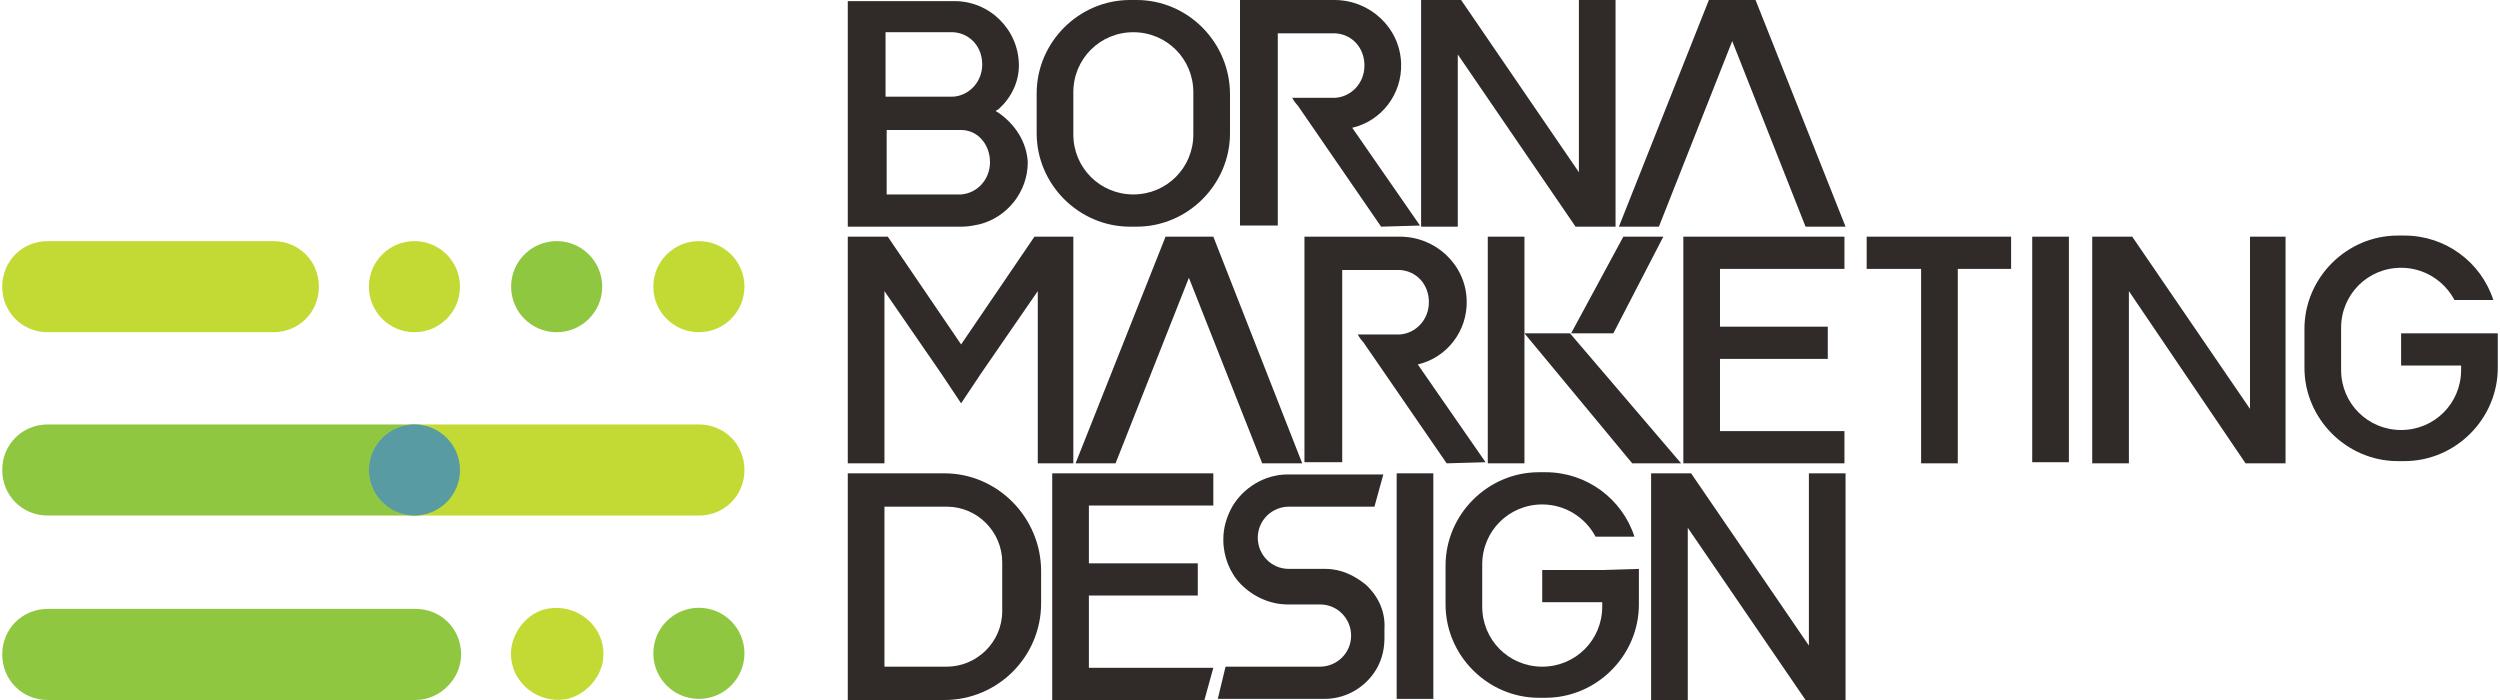
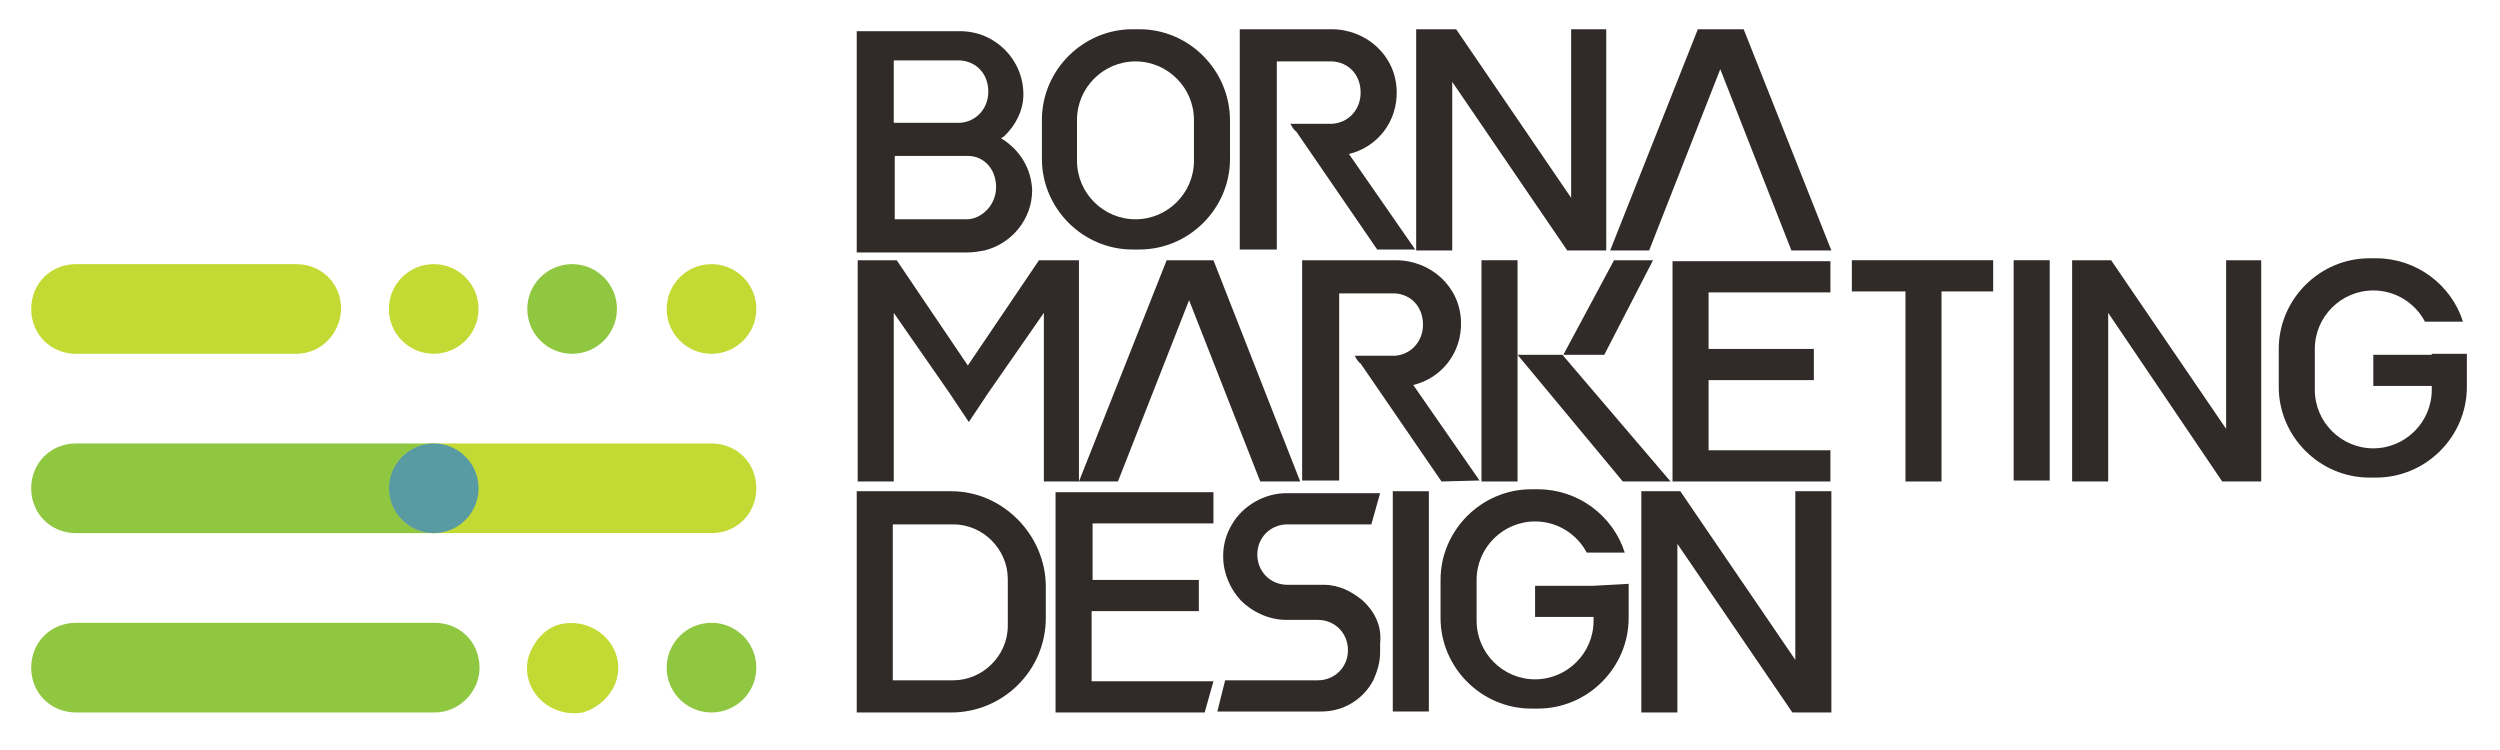
- <svg xmlns="http://www.w3.org/2000/svg" enable-background="new 56 25.4 225 63" viewBox="56 25.4 225 63">
-   <circle cx="106.1" cy="51.2" fill="#90c741" r="4.1" />
-   <path d="m93.4 88.4h-33.1c-2.3 0-4.1-1.8-4.1-4.1s1.8-4.1 4.1-4.1h33.1c2.3 0 4.1 1.8 4.1 4.1 0 2.2-1.9 4.1-4.1 4.1z" fill="#90c741" />
-   <circle cx="118.9" cy="84.2" fill="#90c741" r="4.1" />
-   <path d="m93.4 71.8h-33.1c-2.3 0-4.1-1.8-4.1-4.1s1.8-4.1 4.1-4.1h33.1c2.3 0 4.1 1.8 4.1 4.1s-1.9 4.1-4.1 4.1z" fill="#90c741" />
-   <g fill="#c4da34">
-     <path d="m80.6 55.3h-20.3c-2.3 0-4.1-1.8-4.1-4.1s1.8-4.1 4.1-4.1h20.3c2.3 0 4.1 1.8 4.1 4.1s-1.8 4.1-4.1 4.1z" />
-     <circle cx="93.3" cy="51.2" r="4.1" />
-     <circle cx="118.9" cy="51.2" r="4.1" />
-     <path d="m110.2 85.2c.7-3-2-5.6-5-5-1.5.3-2.7 1.6-3.1 3.1-.7 3 2 5.6 5 5 1.5-.4 2.7-1.6 3.1-3.1z" />
-     <path d="m118.9 71.8h-25.6c-2.3 0-4.1-1.8-4.1-4.1s1.8-4.1 4.1-4.1h25.6c2.3 0 4.1 1.8 4.1 4.1s-1.8 4.1-4.1 4.1z" />
-   </g>
-   <circle cx="93.3" cy="67.7" fill="#589ba2" r="4.1" />
-   <g fill="#302a29">
-     <path d="m238.9 46.7h3.3v20.3h-3.3z" />
-     <path d="m181.7 68h3.3v20.3h-3.3z" />
-     <path d="m189.7 67-6.1-8.8c2.6-.6 4.5-3 4.4-5.8-.1-3.2-2.8-5.7-6-5.7h-5.2-2.6-.8v20.3h3.4v-8.6-3-.5-4.7-.5h.3 4.8.1c1.5.1 2.6 1.3 2.6 2.9s-1.2 2.8-2.6 2.9h-.1-3.7c.1.2.3.5.5.7l7.5 10.9 3.5-.1c0 .1 0 .1 0 0z" />
-     <path d="m258.5 46.7v15.5l-10.6-15.5h-.3-3.3v20.4h3.3v-15.5l10.5 15.5h.4 3.2v-20.4z" />
-     <path d="m218.8 68v15.5l-10.6-15.5h-.3-3.3v20.4h3.3v-15.5l10.6 15.5h.3 3.3v-20.4z" />
-     <path d="m173.2 67.1-8-20.4h-.7-2.9-.7l-8.1 20.4h3.6l6.6-16.7 6.6 16.7z" />
-     <path d="m152.6 46.7h-3.2-.3l-6.6 9.7-6.6-9.7h-.3-3.3v20.4h3.3v-.6-14.9l5.1 7.4 1.8 2.7 1.8-2.7 5.1-7.4v14.9l.3.6-.3-.6v.6h3.2z" />
-     <path d="m189.9 46.7v20.4h3.3v-11.7-8.7z" />
-     <path d="m197.3 55.4h-4.1l9.7 11.7h4.4z" />
-     <path d="m205.7 46.7h-3.6l-4.7 8.7h3.8z" />
-     <path d="m237 46.7h-4.8-3.3-4.9v2.9h4.9v17.5h3.3v-17.5h4.8z" />
-     <path d="m222 49.6v-2.9h-11.2-3.3v2.9 5.2 2.9 6.5 2.9h3.3 11.2v-2.9h-11.2v-6.5h9.7v-2.9h-9.7v-5.2z" />
-     <path d="m165.2 70.9v-2.9h-11.2-3.3v2.9 5.2 2.9 6.5 2.9h3.3 10.4l.8-2.9h-11.2v-6.5h9.8v-2.9h-9.8v-5.2z" />
-     <path d="m141 68h-5.4-2.8-.5v7.9.8 2.9.8 8h.5 2.8 5.4c4.8 0 8.7-3.9 8.7-8.7v-2.9c0-4.8-3.9-8.8-8.7-8.8zm5.2 12.4c0 2.8-2.3 5-5 5h-.2-3.7-1.7v-.3-13.8-.3h1.7 3.7.2c2.8 0 5 2.3 5 5z" />
-     <path d="m277.5 55.4h-5.4v2.9h5.4v.4c0 3-2.4 5.4-5.4 5.4s-5.4-2.4-5.4-5.4v-3.8c0-3 2.4-5.4 5.4-5.4 2.1 0 3.9 1.2 4.8 2.9h3.5c-1.1-3.4-4.3-5.8-8-5.8h-.6c-4.6 0-8.4 3.8-8.4 8.4v3.5c0 4.6 3.8 8.4 8.4 8.4h.6c4.6 0 8.4-3.8 8.4-8.4v-.3-2.8z" />
-     <path d="m200.2 76.7h-5.4v2.9h5.4v.4c0 3-2.4 5.4-5.4 5.4s-5.4-2.4-5.4-5.4v-3.8c0-3 2.4-5.4 5.4-5.4 2.1 0 3.9 1.2 4.8 2.9h3.5c-1.1-3.4-4.3-5.8-8-5.8h-.6c-4.6 0-8.4 3.8-8.4 8.4v3.5c0 4.6 3.8 8.4 8.4 8.4h.6c4.6 0 8.4-3.8 8.4-8.4v-.3-2.9z" />
-     <path d="m178.9 78c-1-.8-2.2-1.4-3.6-1.4h-.5-2.8c-1.6 0-2.8-1.3-2.8-2.8 0-1.6 1.3-2.8 2.8-2.8h2.8 4.9l.8-2.9h-5.8-2.8c-2.1 0-4 1.2-5 2.9-.5.9-.8 1.9-.8 2.9v.1c0 1.5.6 3 1.6 4 1.1 1.1 2.6 1.8 4.2 1.8h2.8.1c1.6 0 2.8 1.3 2.8 2.8 0 1.6-1.3 2.8-2.8 2.8h-3.1-5.4l-.7 2.9h5.5 4.1c2.1 0 3.9-1.2 4.8-2.9.4-.8.6-1.6.6-2.6v-.8c.1-1.6-.6-3-1.7-4z" />
-     <path d="m183.8 45.7-6.1-8.8c2.6-.6 4.5-3 4.4-5.8-.1-3.2-2.8-5.7-6-5.7h-5.1-2.6-.8v20.3h3.4v-8.7-2.9-.5-4.7-.5h.3 4.8.1c1.5.1 2.6 1.3 2.6 2.9s-1.2 2.8-2.6 2.9h-.2-3.7c.1.2.3.5.5.7l7.5 10.9 3.5-.1c0 .1 0 .1 0 0z" />
-     <path d="m158.3 25.4h-.6c-4.6 0-8.4 3.8-8.4 8.4v3.6c0 4.6 3.8 8.4 8.4 8.4h.6c4.6 0 8.4-3.8 8.4-8.4v-3.5c0-4.7-3.8-8.5-8.4-8.5zm5.1 12.1c0 3-2.4 5.4-5.4 5.4s-5.4-2.4-5.4-5.4v-3.8c0-3 2.4-5.4 5.4-5.4s5.4 2.4 5.4 5.4z" />
-     <path d="m198.1 25.4v15.5l-10.6-15.5h-.3-3.3v20.4h3.3v-15.5l10.6 15.5h.3 3.3v-20.4z" />
-     <path d="m222.1 45.8-8.1-20.4h-.7-2.9-.6l-8.1 20.4h3.6l6.6-16.7 6.6 16.7z" />
-     <path d="m145.8 35.5c-.1 0-.1-.1-.2-.1.1-.1.2-.1.3-.2 1.1-1 1.8-2.4 1.8-3.9 0-3.2-2.6-5.8-5.8-5.8h-1.1-1.9-3.2-1.2-2.2v5.8 8.7 5.8h2.2 1.2 5.4 1.5c.5 0 1-.1 1.5-.2 2.5-.6 4.4-2.9 4.4-5.6-.1-1.8-1.1-3.4-2.7-4.5zm-10.1-7.2h6 .1c1.5.1 2.6 1.3 2.6 2.9s-1.2 2.8-2.6 2.9h-.1-.6-5.4zm6.8 14.6c-.1 0-.1 0 0 0h-4.9-1.8v-.6-4.7-.5h1.8 3.2 1.1.5.1c1.5 0 2.6 1.3 2.6 2.9s-1.2 2.8-2.6 2.9z" />
+ <svg xmlns="http://www.w3.org/2000/svg" version="1.1" id="圖層_1" x="0px" y="0px" viewBox="-185 389.9 256.5 76.9" style="enable-background:new -185 389.9 256.5 76.9;" xml:space="preserve">
+   <style type="text/css">
+ 	.st0{fill:#90C741;}
+ 	.st1{fill:#C4DA34;}
+ 	.st2{fill:#589BA2;}
+ 	.st3{fill:#302A29;}
+ </style>
+   <g>
+     <circle class="st0" cx="-126.3" cy="421.6" r="4.6" />
+     <path class="st0" d="M-140.4,463h-36.8c-2.6,0-4.6-2-4.6-4.6c0-2.6,2-4.6,4.6-4.6h36.8c2.6,0,4.6,2,4.6,4.6   C-135.8,460.9-137.9,463-140.4,463z" />
+     <circle class="st0" cx="-112" cy="458.4" r="4.6" />
+     <path class="st0" d="M-140.4,444.6h-36.8c-2.6,0-4.6-2-4.6-4.6c0-2.6,2-4.6,4.6-4.6h36.8c2.6,0,4.6,2,4.6,4.6   C-135.8,442.6-137.9,444.6-140.4,444.6z" />
+     <g>
+       <path class="st1" d="M-154.6,426.2h-22.6c-2.6,0-4.6-2-4.6-4.6c0-2.6,2-4.6,4.6-4.6h22.6c2.6,0,4.6,2,4.6,4.6    C-150.1,424.2-152.1,426.2-154.6,426.2z" />
+       <circle class="st1" cx="-140.5" cy="421.6" r="4.6" />
+       <circle class="st1" cx="-112" cy="421.6" r="4.6" />
+       <path class="st1" d="M-121.7,459.5c0.8-3.3-2.2-6.2-5.6-5.6c-1.7,0.3-3,1.8-3.5,3.5c-0.8,3.3,2.2,6.2,5.6,5.6    C-123.5,462.5-122.1,461.1-121.7,459.5z" />
+       <path class="st1" d="M-112,444.6h-28.5c-2.6,0-4.6-2-4.6-4.6c0-2.6,2-4.6,4.6-4.6h28.5c2.6,0,4.6,2,4.6,4.6    C-107.4,442.6-109.4,444.6-112,444.6z" />
+     </g>
+     <circle class="st2" cx="-140.5" cy="440" r="4.6" />
+     <g>
+       <path class="st3" d="M21.6,416.6h3.7v22.6h-3.7V416.6z" />
+       <path class="st3" d="M-42.1,440.3h3.7v22.6h-3.7V440.3z" />
+       <path class="st3" d="M-33.2,439.2l-6.8-9.8c2.9-0.7,5-3.3,4.9-6.5c-0.1-3.6-3.1-6.3-6.7-6.3h-5.8h-2.9h-0.9v22.6h3.8v-9.6v-3.3    v-0.6v-5.2V420h0.3h5.3h0.1c1.7,0.1,2.9,1.4,2.9,3.2s-1.3,3.1-2.9,3.2h-0.1H-46c0.1,0.2,0.3,0.6,0.6,0.8l8.3,12.1L-33.2,439.2    C-33.2,439.3-33.2,439.3-33.2,439.2L-33.2,439.2z" />
+       <path class="st3" d="M43.4,416.6v17.3l-11.8-17.3h-0.3h-3.7v22.7h3.7v-17.3l11.7,17.3h0.4h3.6v-22.7H43.4z" />
+       <path class="st3" d="M-0.8,440.3v17.3l-11.8-17.3h-0.3h-3.7V463h3.7v-17.3L-1.1,463h0.3h3.7v-22.7H-0.8z" />
+       <path class="st3" d="M-51.6,439.3l-8.9-22.7h-0.8h-3.2h-0.8l-9,22.7h4l7.3-18.6l7.3,18.6H-51.6z" />
+       <path class="st3" d="M-74.5,416.6h-3.6h-0.3l-7.3,10.8l-7.3-10.8h-0.3h-3.7v22.7h3.7v-0.7v-16.6l5.7,8.2l2,3l2-3l5.7-8.2v16.6    l0.3,0.7l-0.3-0.7v0.7h3.6V416.6z" />
+       <path class="st3" d="M-33,416.6v22.7h3.7v-13v-9.7H-33z" />
+       <path class="st3" d="M-24.7,426.3h-4.6l10.8,13h4.9L-24.7,426.3z" />
+       <path class="st3" d="M-15.4,416.6h-4l-5.2,9.7h4.2L-15.4,416.6z" />
+       <path class="st3" d="M19.5,416.6h-5.3h-3.7H5v3.2h5.5v19.5h3.7v-19.5h5.3V416.6z" />
+       <path class="st3" d="M2.8,419.9v-3.2H-9.7h-3.7v3.2v5.8v3.2v7.2v3.2h3.7H2.8v-3.2H-9.7v-7.2H1.1v-3.2H-9.7v-5.8H2.8z" />
+       <path class="st3" d="M-60.5,443.6v-3.2h-12.5h-3.7v3.2v5.8v3.2v7.2v3.2h3.7h11.6l0.9-3.2h-12.5v-7.2H-62v-3.2h-10.9v-5.8H-60.5z" />
+       <path class="st3" d="M-87.4,440.3h-6h-3.1h-0.6v8.8v0.9v3.2v0.9v8.9h0.6h3.1h6c5.3,0,9.7-4.3,9.7-9.7v-3.2    C-77.7,444.8-82.1,440.3-87.4,440.3z M-81.6,454.1c0,3.1-2.6,5.6-5.6,5.6h-0.2h-4.1h-1.9v-0.3V444v-0.3h1.9h4.1h0.2    c3.1,0,5.6,2.6,5.6,5.6V454.1z" />
+       <path class="st3" d="M64.5,426.3h-6v3.2h6v0.4c0,3.3-2.7,6-6,6s-6-2.7-6-6v-4.2c0-3.3,2.7-6,6-6c2.3,0,4.3,1.3,5.3,3.2h3.9    c-1.2-3.8-4.8-6.5-8.9-6.5h-0.7c-5.1,0-9.3,4.2-9.3,9.3v3.9c0,5.1,4.2,9.3,9.3,9.3h0.7c5.1,0,9.3-4.2,9.3-9.3v-0.3v-3.1H64.5z" />
+       <path class="st3" d="M-21.5,450h-6v3.2h6v0.4c0,3.3-2.7,6-6,6s-6-2.7-6-6v-4.2c0-3.3,2.7-6,6-6c2.3,0,4.3,1.3,5.3,3.2h3.9    c-1.2-3.8-4.8-6.5-8.9-6.5h-0.7c-5.1,0-9.3,4.2-9.3,9.3v3.9c0,5.1,4.2,9.3,9.3,9.3h0.7c5.1,0,9.3-4.2,9.3-9.3v-0.3v-3.2L-21.5,450    z" />
+       <path class="st3" d="M-45.2,451.5c-1.1-0.9-2.4-1.6-4-1.6h-0.6h-3.1c-1.8,0-3.1-1.4-3.1-3.1c0-1.8,1.4-3.1,3.1-3.1h3.1h5.5    l0.9-3.2h-6.5H-53c-2.3,0-4.5,1.3-5.6,3.2c-0.6,1-0.9,2.1-0.9,3.2v0.1c0,1.7,0.7,3.3,1.8,4.5c1.2,1.2,2.9,2,4.7,2h3.1h0.1    c1.8,0,3.1,1.4,3.1,3.1c0,1.8-1.4,3.1-3.1,3.1h-3.5h-6l-0.8,3.2h6.1h4.6c2.3,0,4.3-1.3,5.3-3.2c0.4-0.9,0.7-1.8,0.7-2.9v-0.9    C-43.2,454.1-44,452.6-45.2,451.5L-45.2,451.5z" />
+       <path class="st3" d="M-39.8,415.5l-6.8-9.8c2.9-0.7,5-3.3,4.9-6.5c-0.1-3.6-3.1-6.3-6.7-6.3H-54h-2.9h-0.9v22.6h3.8v-9.7v-3.2V402    v-5.2v-0.6h0.3h5.3h0.1c1.7,0.1,2.9,1.4,2.9,3.2s-1.3,3.1-2.9,3.2h-0.2h-4.1c0.1,0.2,0.3,0.6,0.6,0.8l8.3,12.1L-39.8,415.5    C-39.8,415.6-39.8,415.6-39.8,415.5L-39.8,415.5z" />
+       <path class="st3" d="M-68.1,392.9h-0.7c-5.1,0-9.3,4.2-9.3,9.3v4c0,5.1,4.2,9.3,9.3,9.3h0.7c5.1,0,9.3-4.2,9.3-9.3v-3.9    C-58.8,397.1-63,392.9-68.1,392.9z M-62.5,406.4c0,3.3-2.7,6-6,6c-3.3,0-6-2.7-6-6v-4.2c0-3.3,2.7-6,6-6c3.3,0,6,2.7,6,6V406.4z" />
+       <path class="st3" d="M-23.8,392.9v17.3l-11.8-17.3H-36h-3.7v22.7h3.7v-17.3l11.8,17.3h0.3h3.7v-22.7H-23.8z" />
+       <path class="st3" d="M2.9,415.6l-9-22.7h-0.8h-3.2h-0.7l-9,22.7h4l7.3-18.6l7.3,18.6H2.9z" />
+       <path class="st3" d="M-82.1,404.2c-0.1,0-0.1-0.1-0.2-0.1c0.1-0.1,0.2-0.1,0.3-0.2c1.2-1.1,2-2.7,2-4.3c0-3.6-2.9-6.5-6.5-6.5    h-1.2h-2.1h-3.6h-1.3h-2.4v6.5v9.7v6.5h2.4h1.3h6h1.7c0.6,0,1.1-0.1,1.7-0.2c2.8-0.7,4.9-3.2,4.9-6.2    C-79.2,407.2-80.3,405.4-82.1,404.2z M-93.3,396.1h6.7h0.1c1.7,0.1,2.9,1.4,2.9,3.2s-1.3,3.1-2.9,3.2h-0.1h-0.7h-6V396.1z     M-85.7,412.4C-85.8,412.4-85.8,412.4-85.7,412.4h-5.5h-2v-0.7v-5.2v-0.6h2h3.6h1.2h0.6h0.1c1.7,0,2.9,1.4,2.9,3.2    S-84.2,412.3-85.7,412.4L-85.7,412.4z" />
+     </g>
  </g>
</svg>
